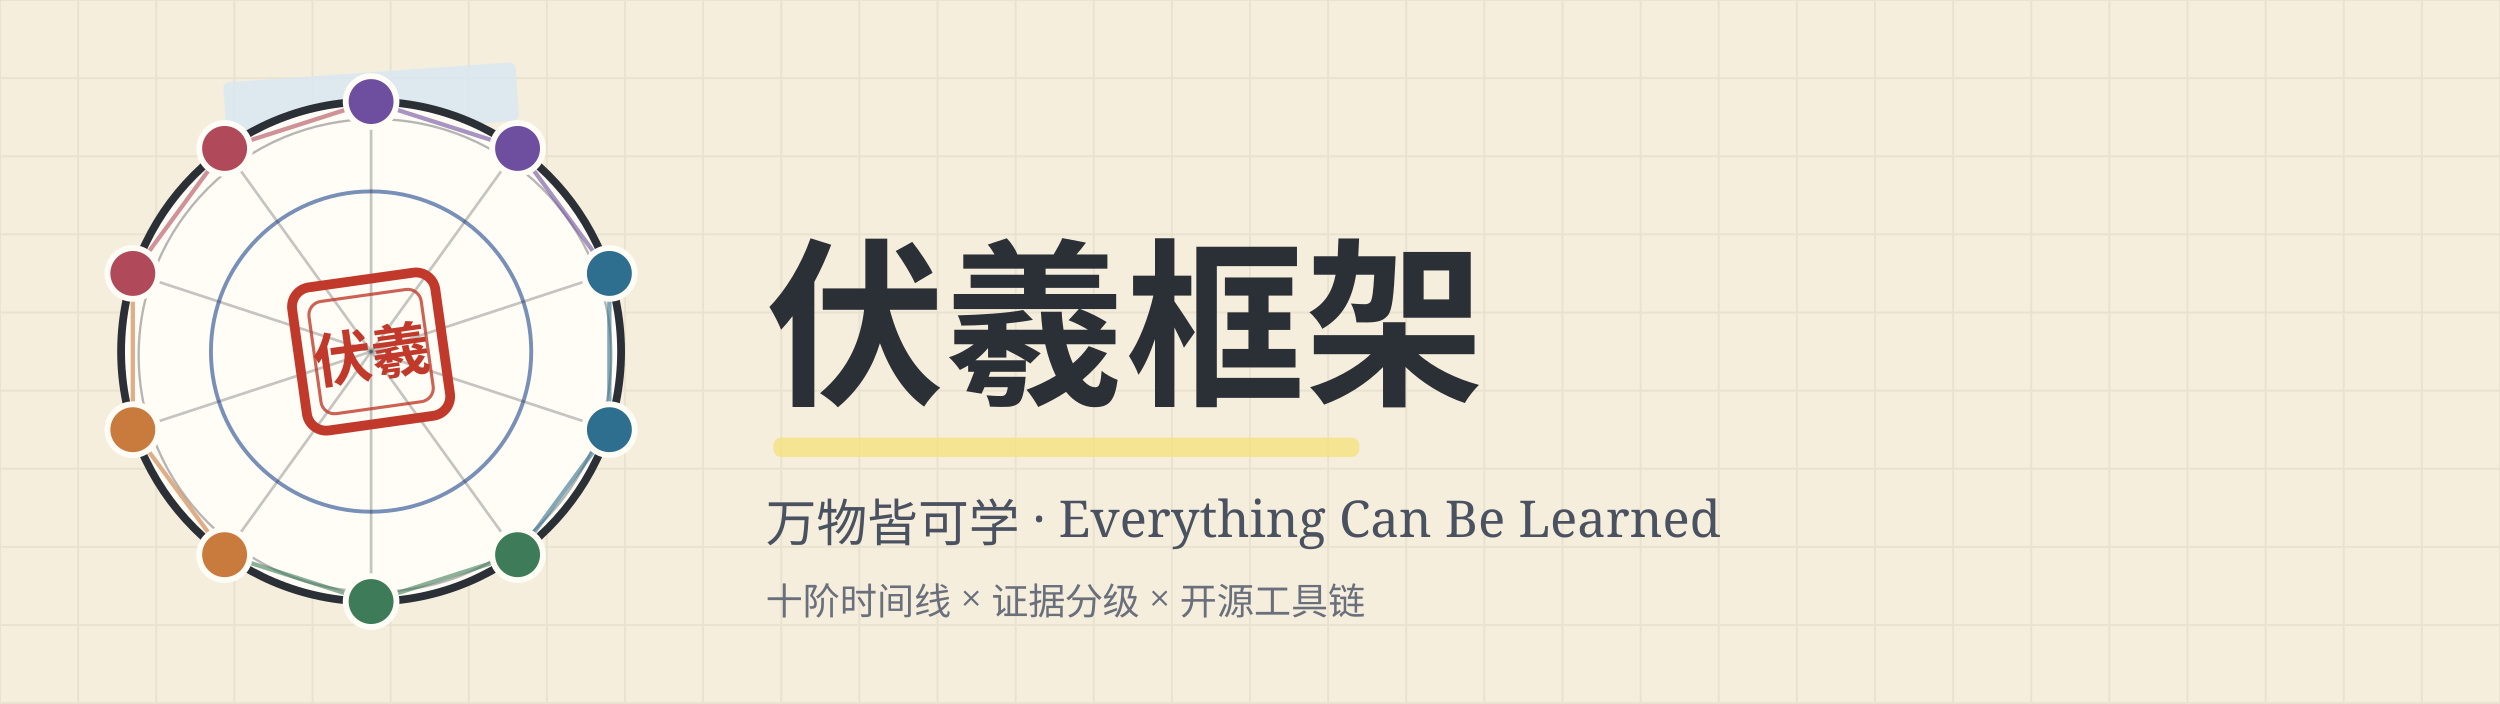
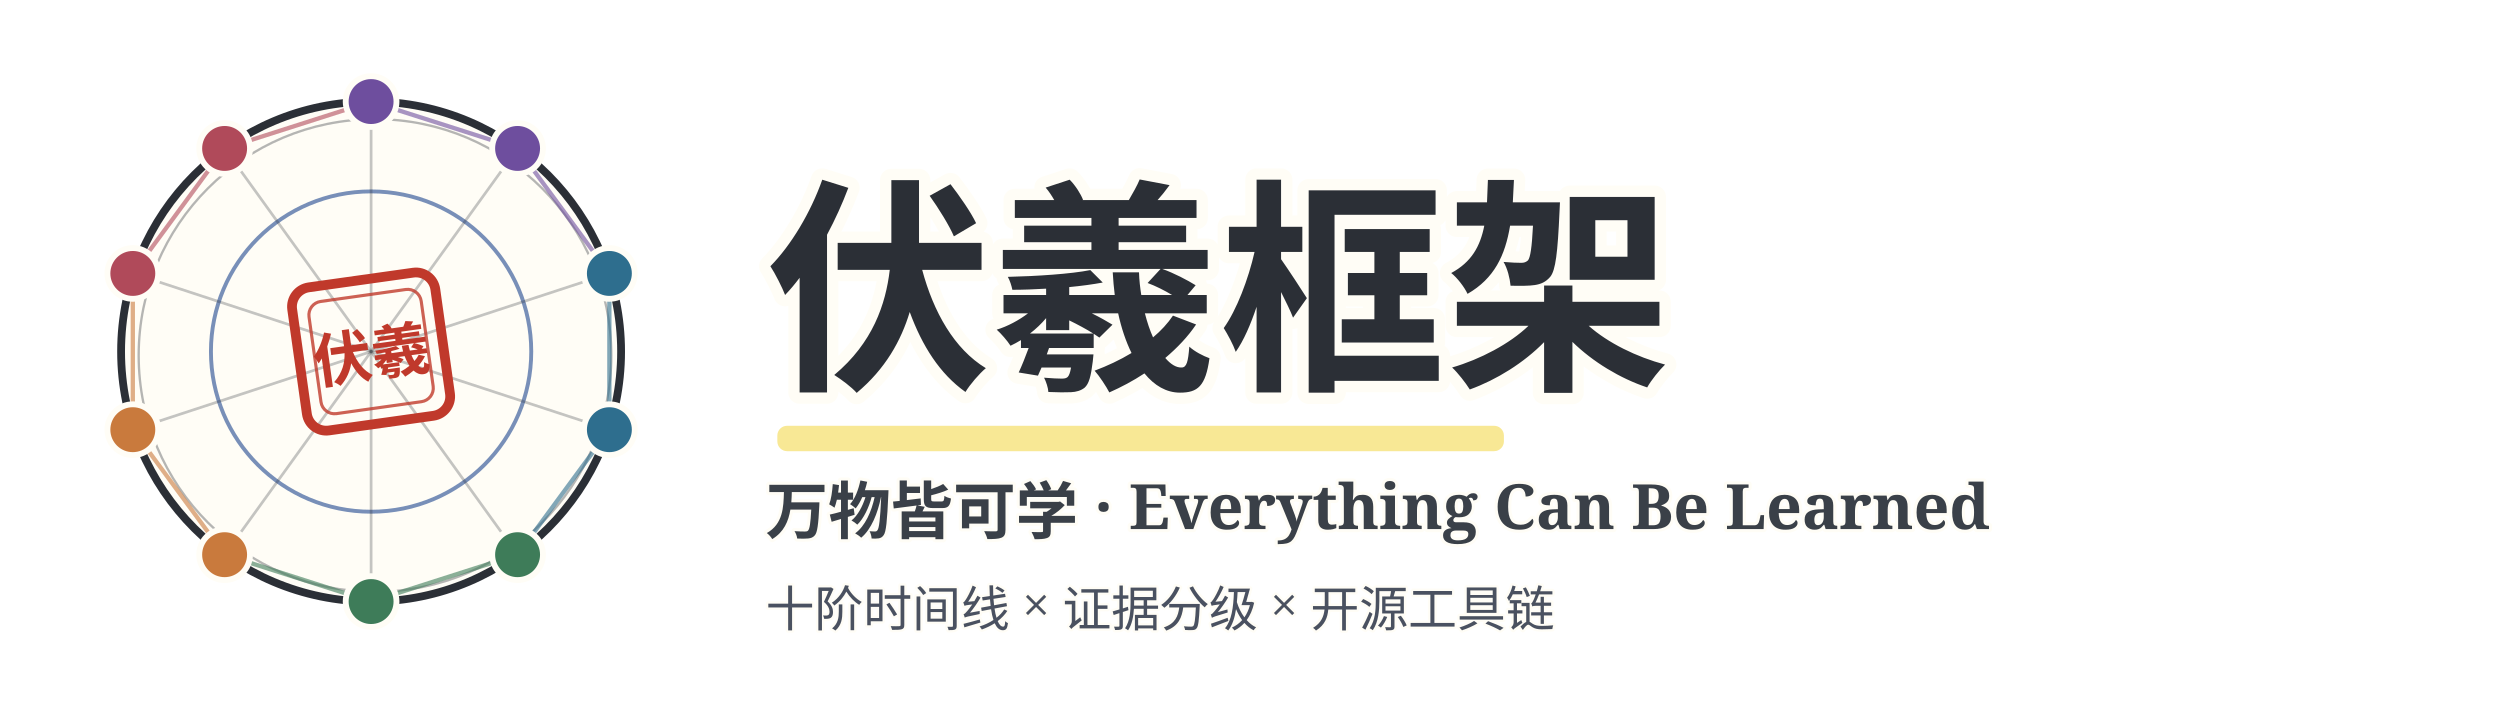
<svg xmlns="http://www.w3.org/2000/svg" width="1280" height="360" viewBox="0 0 1280 360">
-   <rect x="0" y="0" width="1280" height="360" rx="0" fill="#F5EEDD" />
-   <line x1="0" y1="0" x2="0" y2="360" stroke="#E9E2CF" stroke-width="1" />
-   <line x1="40" y1="0" x2="40" y2="360" stroke="#E9E2CF" stroke-width="1" />
-   <line x1="80" y1="0" x2="80" y2="360" stroke="#E9E2CF" stroke-width="1" />
-   <line x1="120" y1="0" x2="120" y2="360" stroke="#E9E2CF" stroke-width="1" />
-   <line x1="160" y1="0" x2="160" y2="360" stroke="#E9E2CF" stroke-width="1" />
-   <line x1="200" y1="0" x2="200" y2="360" stroke="#E9E2CF" stroke-width="1" />
-   <line x1="240" y1="0" x2="240" y2="360" stroke="#E9E2CF" stroke-width="1" />
-   <line x1="280" y1="0" x2="280" y2="360" stroke="#E9E2CF" stroke-width="1" />
-   <line x1="320" y1="0" x2="320" y2="360" stroke="#E9E2CF" stroke-width="1" />
-   <line x1="360" y1="0" x2="360" y2="360" stroke="#E9E2CF" stroke-width="1" />
-   <line x1="400" y1="0" x2="400" y2="360" stroke="#E9E2CF" stroke-width="1" />
-   <line x1="440" y1="0" x2="440" y2="360" stroke="#E9E2CF" stroke-width="1" />
-   <line x1="480" y1="0" x2="480" y2="360" stroke="#E9E2CF" stroke-width="1" />
-   <line x1="520" y1="0" x2="520" y2="360" stroke="#E9E2CF" stroke-width="1" />
-   <line x1="560" y1="0" x2="560" y2="360" stroke="#E9E2CF" stroke-width="1" />
-   <line x1="600" y1="0" x2="600" y2="360" stroke="#E9E2CF" stroke-width="1" />
-   <line x1="640" y1="0" x2="640" y2="360" stroke="#E9E2CF" stroke-width="1" />
-   <line x1="680" y1="0" x2="680" y2="360" stroke="#E9E2CF" stroke-width="1" />
-   <line x1="720" y1="0" x2="720" y2="360" stroke="#E9E2CF" stroke-width="1" />
-   <line x1="760" y1="0" x2="760" y2="360" stroke="#E9E2CF" stroke-width="1" />
-   <line x1="800" y1="0" x2="800" y2="360" stroke="#E9E2CF" stroke-width="1" />
-   <line x1="840" y1="0" x2="840" y2="360" stroke="#E9E2CF" stroke-width="1" />
-   <line x1="880" y1="0" x2="880" y2="360" stroke="#E9E2CF" stroke-width="1" />
-   <line x1="920" y1="0" x2="920" y2="360" stroke="#E9E2CF" stroke-width="1" />
-   <line x1="960" y1="0" x2="960" y2="360" stroke="#E9E2CF" stroke-width="1" />
-   <line x1="1000" y1="0" x2="1000" y2="360" stroke="#E9E2CF" stroke-width="1" />
-   <line x1="1040" y1="0" x2="1040" y2="360" stroke="#E9E2CF" stroke-width="1" />
-   <line x1="1080" y1="0" x2="1080" y2="360" stroke="#E9E2CF" stroke-width="1" />
-   <line x1="1120" y1="0" x2="1120" y2="360" stroke="#E9E2CF" stroke-width="1" />
-   <line x1="1160" y1="0" x2="1160" y2="360" stroke="#E9E2CF" stroke-width="1" />
-   <line x1="1200" y1="0" x2="1200" y2="360" stroke="#E9E2CF" stroke-width="1" />
-   <line x1="1240" y1="0" x2="1240" y2="360" stroke="#E9E2CF" stroke-width="1" />
-   <line x1="1280" y1="0" x2="1280" y2="360" stroke="#E9E2CF" stroke-width="1" />
-   <line x1="0" y1="0" x2="1280" y2="0" stroke="#E9E2CF" stroke-width="1" />
-   <line x1="0" y1="40" x2="1280" y2="40" stroke="#E9E2CF" stroke-width="1" />
-   <line x1="0" y1="80" x2="1280" y2="80" stroke="#E9E2CF" stroke-width="1" />
-   <line x1="0" y1="120" x2="1280" y2="120" stroke="#E9E2CF" stroke-width="1" />
-   <line x1="0" y1="160" x2="1280" y2="160" stroke="#E9E2CF" stroke-width="1" />
-   <line x1="0" y1="200" x2="1280" y2="200" stroke="#E9E2CF" stroke-width="1" />
-   <line x1="0" y1="240" x2="1280" y2="240" stroke="#E9E2CF" stroke-width="1" />
-   <line x1="0" y1="280" x2="1280" y2="280" stroke="#E9E2CF" stroke-width="1" />
-   <line x1="0" y1="320" x2="1280" y2="320" stroke="#E9E2CF" stroke-width="1" />
-   <line x1="0" y1="360" x2="1280" y2="360" stroke="#E9E2CF" stroke-width="1" />
-   <rect x="-75.0" y="-15.0" width="150" height="30" fill="#D9E7F2" opacity="0.85" rx="3" transform="translate(190 52) rotate(-4)" />
  <circle cx="190" cy="180" r="128" fill="#FFFDF6" stroke="#2B2F36" stroke-width="4" />
  <circle cx="192" cy="182" r="121" fill="none" stroke="#2B2F36" stroke-width="1.2" opacity="0.35" />
  <circle cx="190" cy="180" r="82" fill="none" stroke="#2F5496" stroke-width="2" opacity="0.65" />
  <line x1="190" y1="52" x2="265" y2="76" stroke="#6E4E9E" stroke-width="2.2" opacity="0.6" />
  <line x1="190" y1="52" x2="190" y2="180" stroke="#2B2F36" stroke-width="1.4" opacity="0.28" />
  <line x1="265" y1="76" x2="312" y2="140" stroke="#6E4E9E" stroke-width="2.2" opacity="0.6" />
  <line x1="265" y1="76" x2="190" y2="180" stroke="#2B2F36" stroke-width="1.4" opacity="0.28" />
  <line x1="312" y1="140" x2="312" y2="220" stroke="#2E6E8E" stroke-width="2.2" opacity="0.6" />
  <line x1="312" y1="140" x2="190" y2="180" stroke="#2B2F36" stroke-width="1.4" opacity="0.28" />
  <line x1="312" y1="220" x2="265" y2="284" stroke="#2E6E8E" stroke-width="2.2" opacity="0.6" />
  <line x1="312" y1="220" x2="190" y2="180" stroke="#2B2F36" stroke-width="1.4" opacity="0.28" />
  <line x1="265" y1="284" x2="190" y2="308" stroke="#3E7C59" stroke-width="2.2" opacity="0.6" />
  <line x1="265" y1="284" x2="190" y2="180" stroke="#2B2F36" stroke-width="1.4" opacity="0.28" />
  <line x1="190" y1="308" x2="115" y2="284" stroke="#3E7C59" stroke-width="2.2" opacity="0.6" />
  <line x1="190" y1="308" x2="190" y2="180" stroke="#2B2F36" stroke-width="1.4" opacity="0.28" />
  <line x1="115" y1="284" x2="68" y2="220" stroke="#C97A3D" stroke-width="2.2" opacity="0.6" />
  <line x1="115" y1="284" x2="190" y2="180" stroke="#2B2F36" stroke-width="1.4" opacity="0.28" />
  <line x1="68" y1="220" x2="68" y2="140" stroke="#C97A3D" stroke-width="2.2" opacity="0.6" />
  <line x1="68" y1="220" x2="190" y2="180" stroke="#2B2F36" stroke-width="1.4" opacity="0.28" />
  <line x1="68" y1="140" x2="115" y2="76" stroke="#B04A5A" stroke-width="2.2" opacity="0.6" />
  <line x1="68" y1="140" x2="190" y2="180" stroke="#2B2F36" stroke-width="1.4" opacity="0.28" />
  <line x1="115" y1="76" x2="190" y2="52" stroke="#B04A5A" stroke-width="2.2" opacity="0.6" />
  <line x1="115" y1="76" x2="190" y2="180" stroke="#2B2F36" stroke-width="1.4" opacity="0.28" />
  <circle cx="190" cy="52" r="13" fill="#6E4E9E" stroke="#FFFDF6" stroke-width="3" />
  <circle cx="265" cy="76" r="13" fill="#6E4E9E" stroke="#FFFDF6" stroke-width="3" />
  <circle cx="312" cy="140" r="13" fill="#2E6E8E" stroke="#FFFDF6" stroke-width="3" />
  <circle cx="312" cy="220" r="13" fill="#2E6E8E" stroke="#FFFDF6" stroke-width="3" />
  <circle cx="265" cy="284" r="13" fill="#3E7C59" stroke="#FFFDF6" stroke-width="3" />
  <circle cx="190" cy="308" r="13" fill="#3E7C59" stroke="#FFFDF6" stroke-width="3" />
  <circle cx="115" cy="284" r="13" fill="#C97A3D" stroke="#FFFDF6" stroke-width="3" />
  <circle cx="68" cy="220" r="13" fill="#C97A3D" stroke="#FFFDF6" stroke-width="3" />
  <circle cx="68" cy="140" r="13" fill="#B04A5A" stroke="#FFFDF6" stroke-width="3" />
  <circle cx="115" cy="76" r="13" fill="#B04A5A" stroke="#FFFDF6" stroke-width="3" />
  <g transform="rotate(-8 190 180)">
    <rect x="153.0" y="143.0" width="74" height="74" fill="none" stroke="#C0392B" stroke-width="5" rx="10" />
    <rect x="161.0" y="151.0" width="58" height="58" fill="none" stroke="#C0392B" stroke-width="1.6" opacity="0.8" rx="7" />
    <text x="190" y="182" font-size="30" fill="#C0392B" font-weight="800" text-anchor="middle" dominant-baseline="middle" font-family="'Segoe Print','Bradley Hand','Comic Sans MS','KaiTi','STKaiti','Kaiti SC','Noto Serif SC',serif">伏羲</text>
  </g>
-   <text x="392" y="168" font-size="92" fill="#2B2F36" font-weight="700" text-anchor="start" font-family="'Segoe Print','Bradley Hand','Comic Sans MS','KaiTi','STKaiti','Kaiti SC','Noto Serif SC',serif" dominant-baseline="middle">伏羲框架</text>
-   <rect x="396" y="224" width="300" height="10" rx="4" fill="#F6E27A" opacity="0.75" />
-   <text x="392" y="268" font-size="26" fill="#4A5160" font-weight="500" text-anchor="start" font-family="'Segoe Print','Bradley Hand','Comic Sans MS','KaiTi','STKaiti','Kaiti SC','Noto Serif SC',serif" dominant-baseline="middle">万物皆可学 · Everything Can Be Learned</text>
-   <text x="392" y="308" font-size="19" fill="#6A6F7C" font-weight="400" text-anchor="start" font-family="'Segoe Print','Bradley Hand','Comic Sans MS','KaiTi','STKaiti','Kaiti SC','Noto Serif SC',serif" dominant-baseline="middle">十阶时间线 × 证据分级 × 开源工具链</text>
+   <text x="392" y="150" font-size="116" fill="#2B2F36" font-weight="700" font-family="'Segoe Print','Bradley Hand','Comic Sans MS','KaiTi','STKaiti','Kaiti SC','Noto Serif SC',serif" dominant-baseline="middle" stroke="#FFFDF6" stroke-width="11.6" stroke-linejoin="round" paint-order="stroke">伏羲框架</text>
+   <rect x="398" y="218" width="372" height="13" rx="5" fill="#F6E27A" opacity="0.8" />
+   <text x="392" y="262" font-size="32" fill="#3A4048" font-weight="600" font-family="'Segoe Print','Bradley Hand','Comic Sans MS','KaiTi','STKaiti','Kaiti SC','Noto Serif SC',serif" dominant-baseline="middle" stroke="#FFFDF6" stroke-width="3.2" stroke-linejoin="round" paint-order="stroke">万物皆可学 · Everything Can Be Learned</text>
+   <text x="392" y="312" font-size="25" fill="#4A5160" font-weight="500" font-family="'Segoe Print','Bradley Hand','Comic Sans MS','KaiTi','STKaiti','Kaiti SC','Noto Serif SC',serif" dominant-baseline="middle" stroke="#FFFDF6" stroke-width="2.5" stroke-linejoin="round" paint-order="stroke">十阶时间线 × 证据分级 × 开源工具链</text>
</svg>
